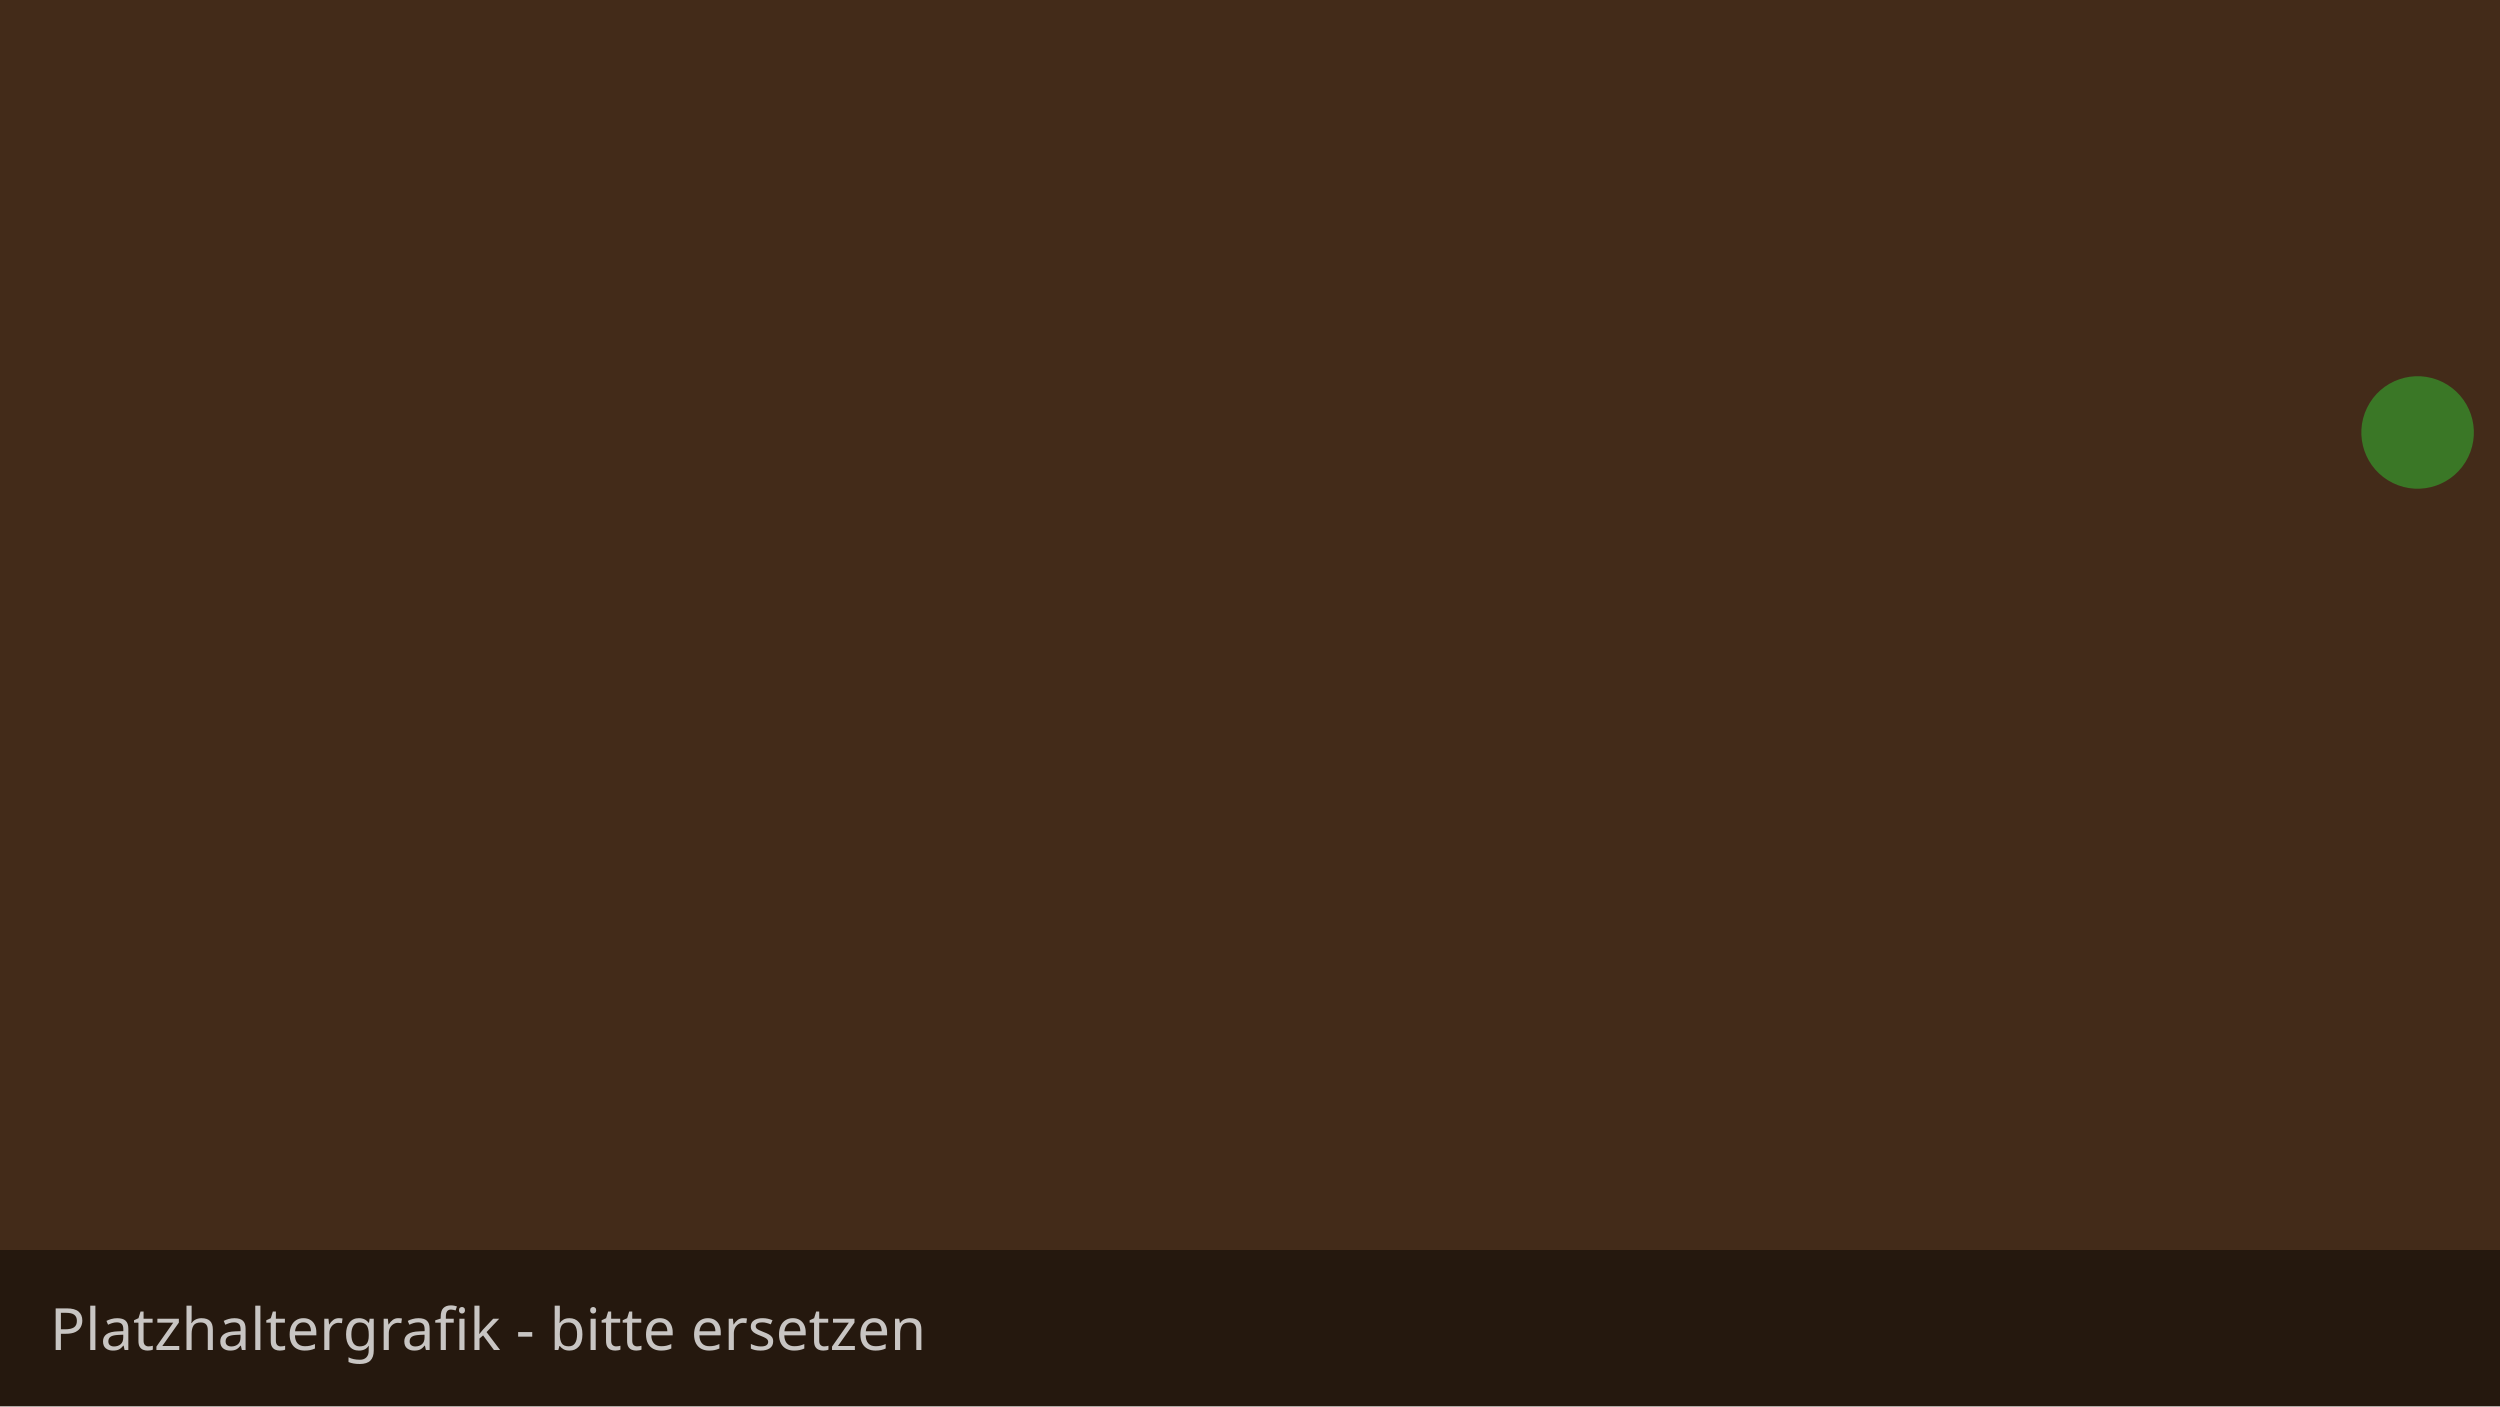
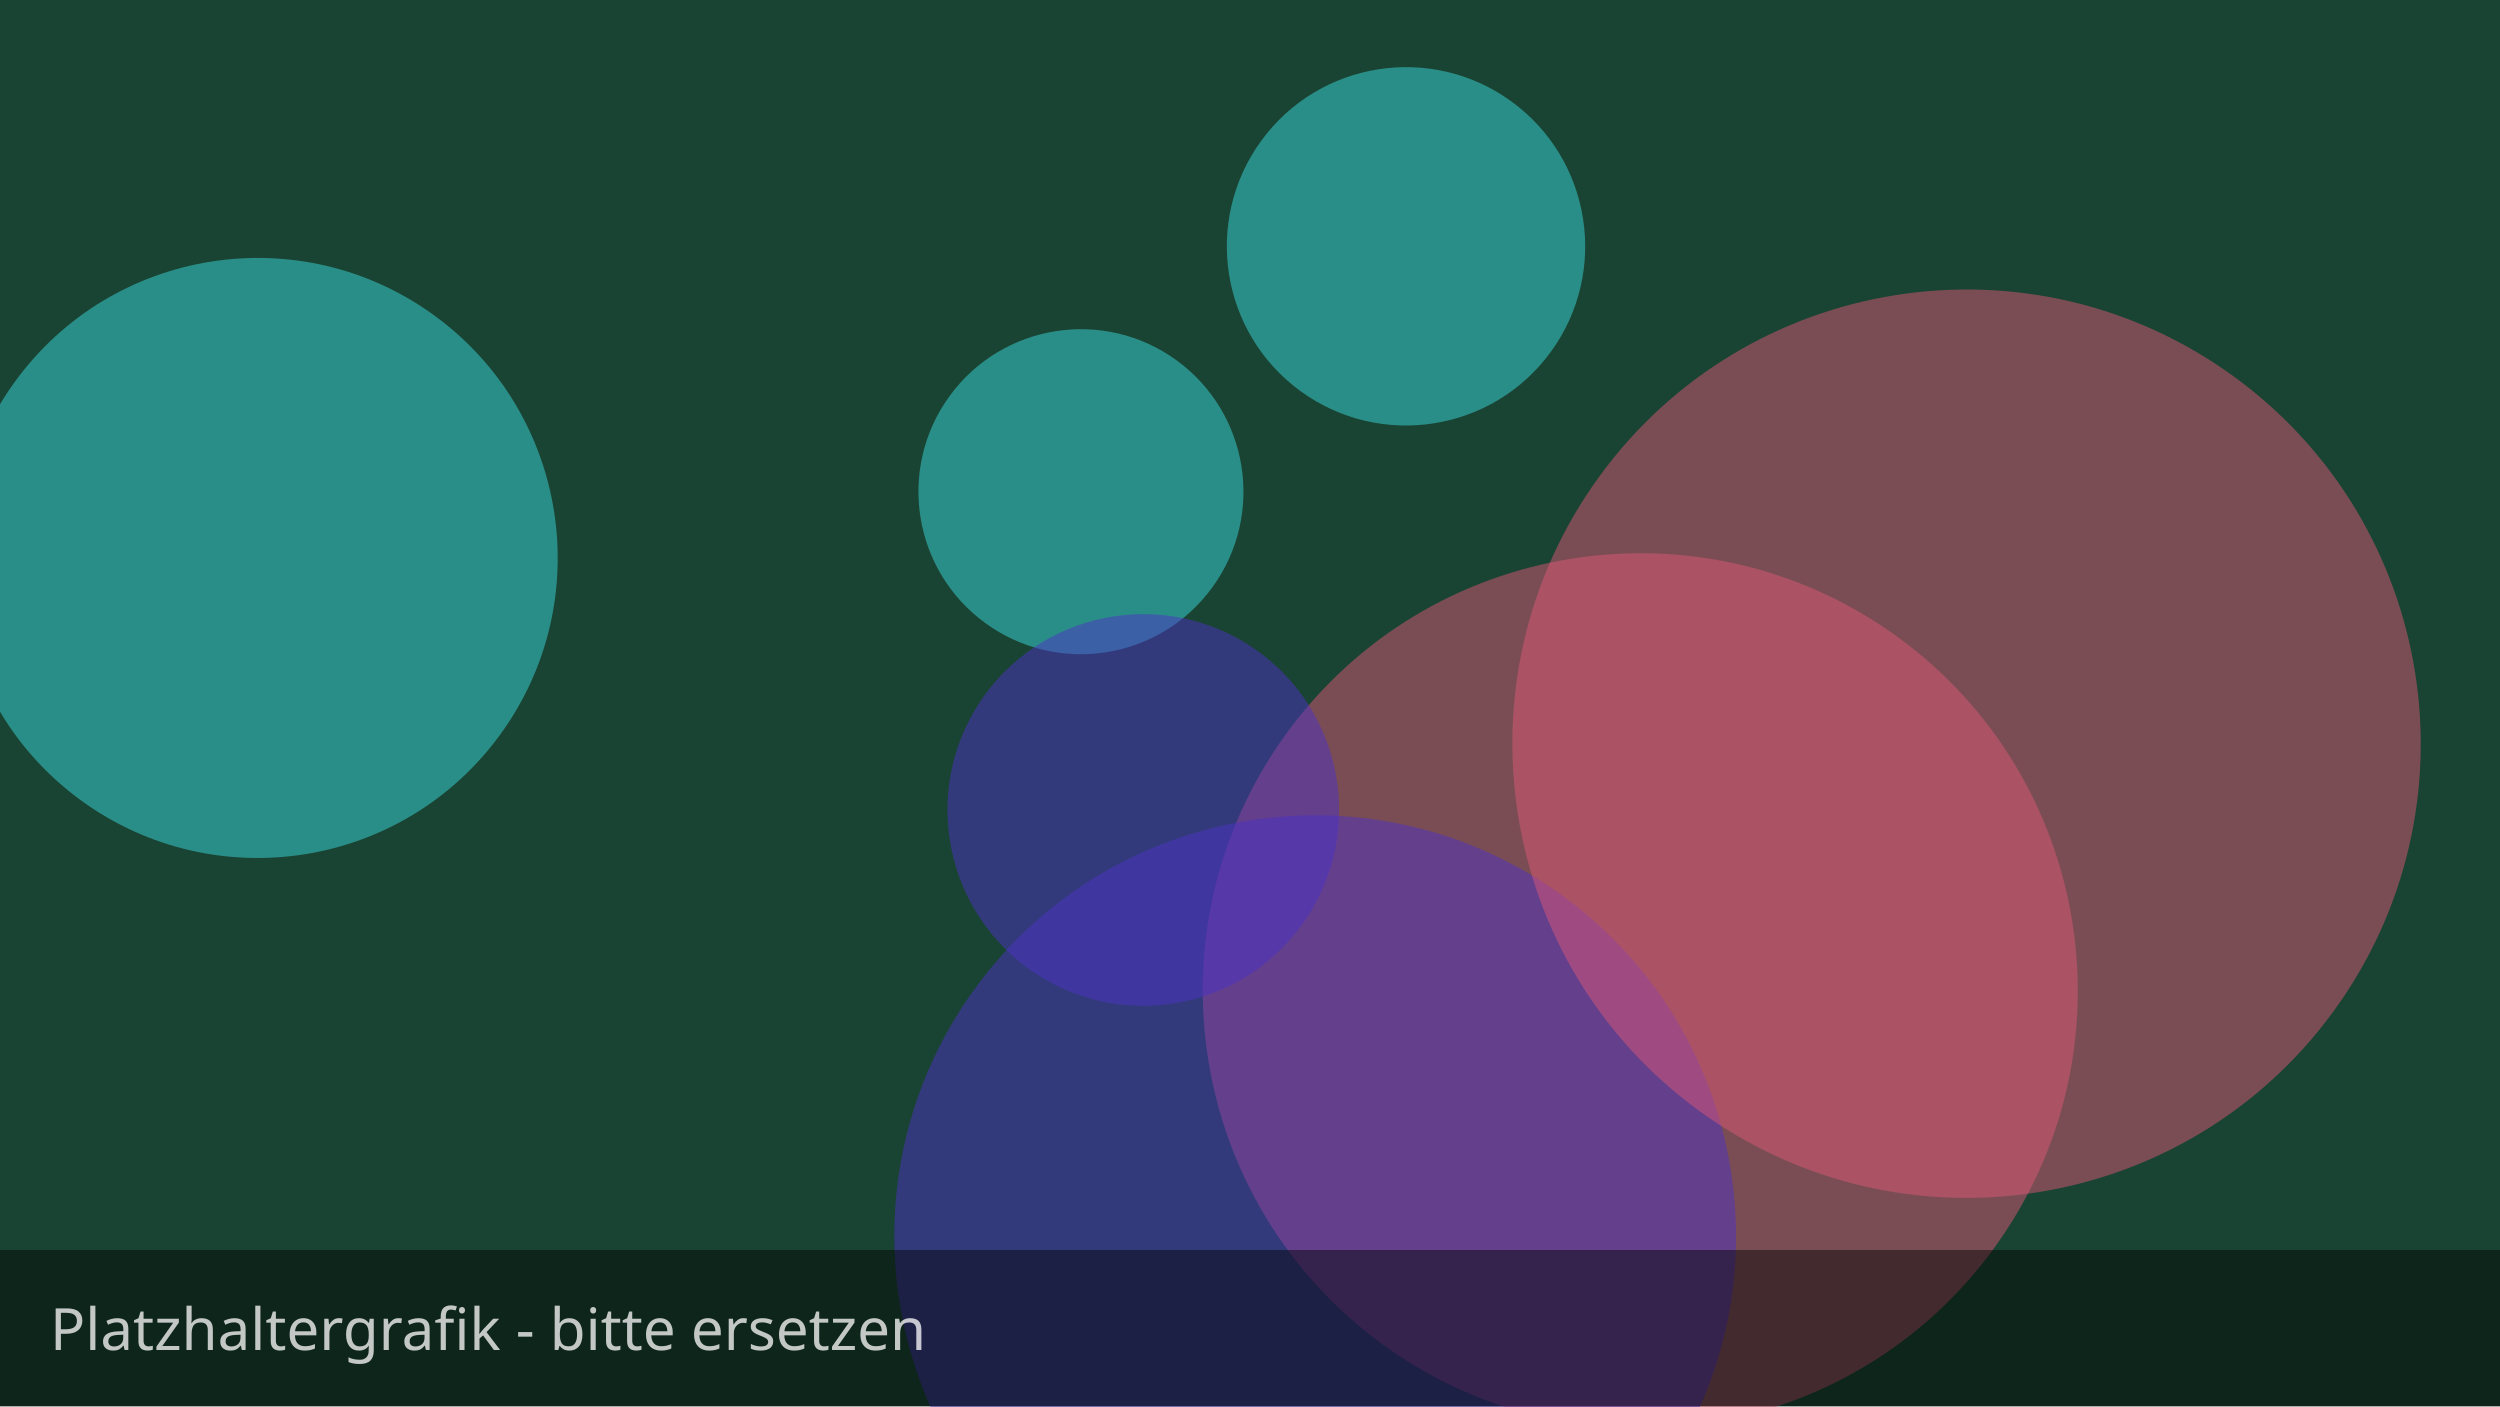
<svg xmlns="http://www.w3.org/2000/svg" viewBox="0 0 1200 675" width="1200" height="675" role="img" aria-label="Platzhalterbild">
-   <rect width="1200" height="675" fill="hsl(26 45% 18%)" />
-   <g transform="rotate(26 600 337)">
-     <circle cx="632" cy="-353" r="-114" fill="hsl(51 70% 55%)" opacity="0.5" />
-     <circle cx="331" cy="-96" r="-48" fill="hsl(216 65% 60%)" opacity="0.5" />
-     <circle cx="990" cy="-318" r="18" fill="hsl(121 60% 48%)" opacity="0.5" />
-     <circle cx="689" cy="-61" r="-106" fill="hsl(51 70% 55%)" opacity="0.5" />
-     <circle cx="388" cy="-283" r="-39" fill="hsl(216 65% 60%)" opacity="0.5" />
-     <circle cx="1047" cy="-25" r="27" fill="hsl(121 60% 48%)" opacity="0.5" />
-     <circle cx="746" cy="-248" r="-97" fill="hsl(51 70% 55%)" opacity="0.5" />
+   <rect width="1200" height="675" fill="hsl(156 45% 18%)" />
+   <g transform="rotate(36 600 337)">
+     <circle cx="174" cy="561" r="144" fill="hsl(181 70% 55%)" opacity="0.5" />
+     <circle cx="833" cy="339" r="210" fill="hsl(346 65% 60%)" opacity="0.5" />
+     <circle cx="776" cy="526" r="202" fill="hsl(251 60% 48%)" opacity="0.5" />
+     <circle cx="475" cy="303" r="78" fill="hsl(181 70% 55%)" opacity="0.5" />
+     <circle cx="890" cy="151" r="218" fill="hsl(346 65% 60%)" opacity="0.5" />
+     <circle cx="589" cy="409" r="94" fill="hsl(251 60% 48%)" opacity="0.5" />
+     <circle cx="532" cy="116" r="86" fill="hsl(181 70% 55%)" opacity="0.5" />
  </g>
  <rect x="0" y="600" width="1200" height="75" fill="rgba(0,0,0,0.45)" />
  <text x="24" y="648" font-family="sans-serif" font-size="28" fill="#ffffff" opacity="0.75">Platzhaltergrafik - bitte ersetzen</text>
</svg>
